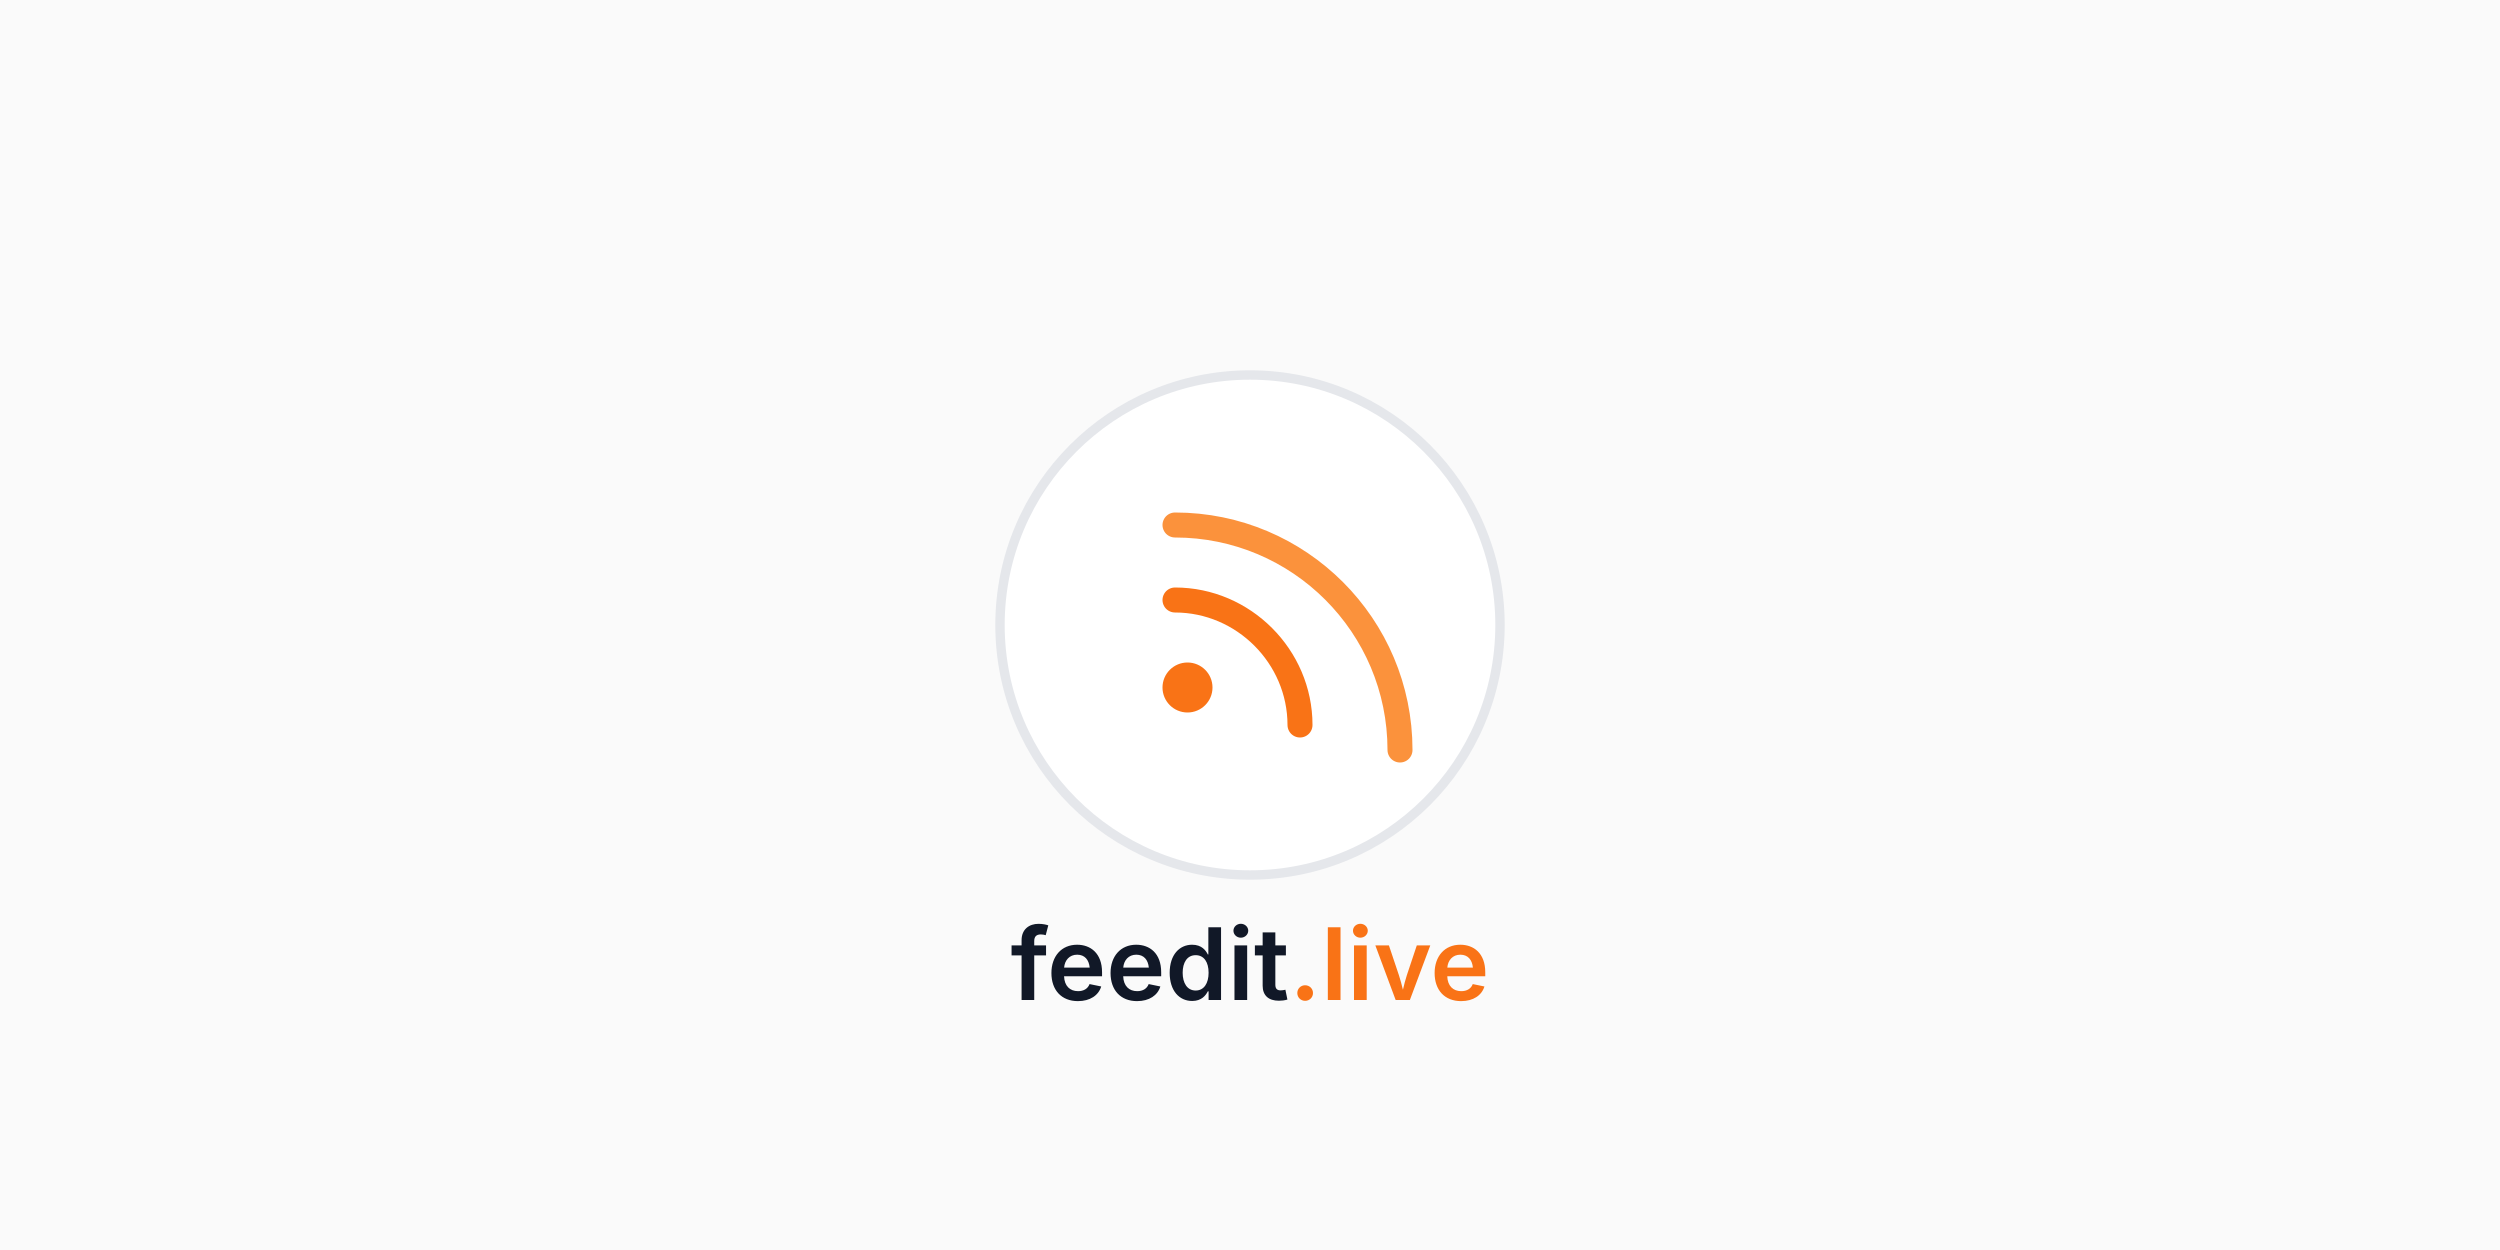
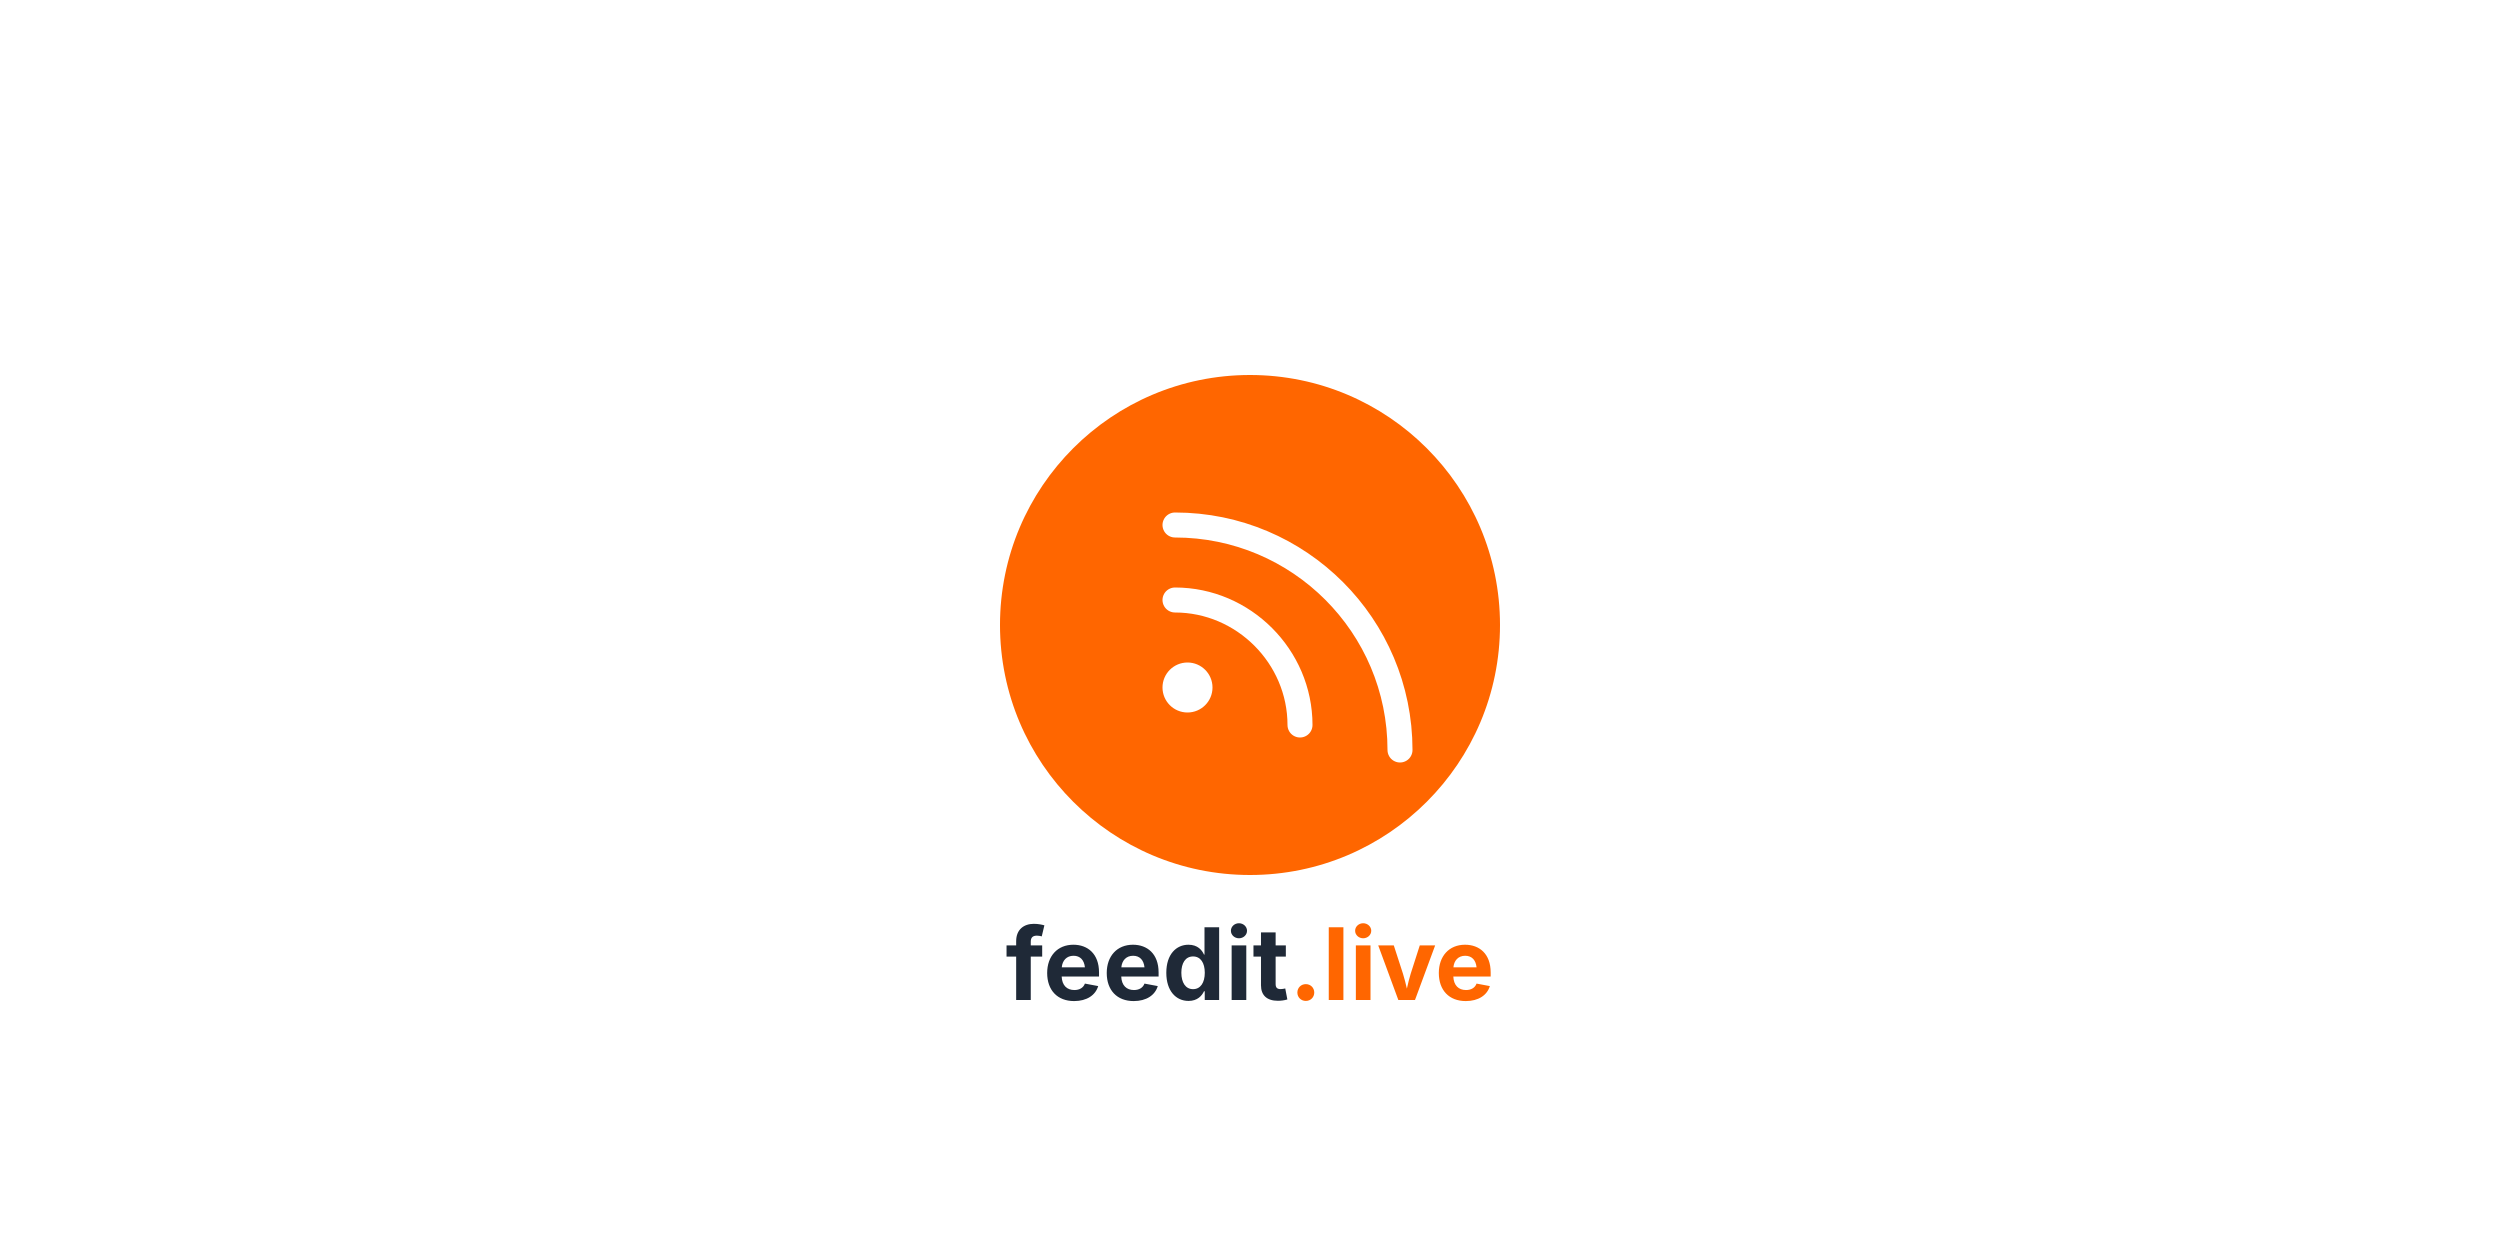
<svg xmlns="http://www.w3.org/2000/svg" width="800" height="400" viewBox="0 0 800 400" fill="none">
-   <rect width="800" height="400" fill="#FAFAFA" />
+   <rect width="800" height="400" fill="white" />
  <g transform="translate(400, 200)">
-     <circle cx="0" cy="0" r="80" fill="white" stroke="#E5E7EB" stroke-width="3" />
-     <circle cx="-20" cy="20" r="8" fill="#F97316" />
-     <path d="M-24 -8C-2.091 -8 16 10.091 16 32" stroke="#F97316" stroke-width="8" stroke-linecap="round" />
-     <path d="M-24 -32C15.764 -32 48 0.236 48 40" stroke="#FB923C" stroke-width="8" stroke-linecap="round" />
-     <text x="0" y="120" font-family="system-ui, -apple-system, sans-serif" font-size="32" font-weight="600" fill="#111827" text-anchor="middle">
-       feedit<tspan fill="#F97316">.live</tspan>
+     <circle cx="0" cy="0" r="80" fill="#FF6600" />
+     <circle cx="-20" cy="20" r="8" fill="white" />
+     <path d="M-24 -8C-2.091 -8 16 10.091 16 32" stroke="white" stroke-width="8" stroke-linecap="round" />
+     <path d="M-24 -32C15.764 -32 48 0.236 48 40" stroke="white" stroke-width="8" stroke-linecap="round" />
+     <text x="0" y="120" font-family="system-ui, -apple-system, sans-serif" font-size="32" font-weight="700" fill="#1F2937" text-anchor="middle">
+       feedit<tspan fill="#FF6600">.live</tspan>
    </text>
  </g>
</svg>
